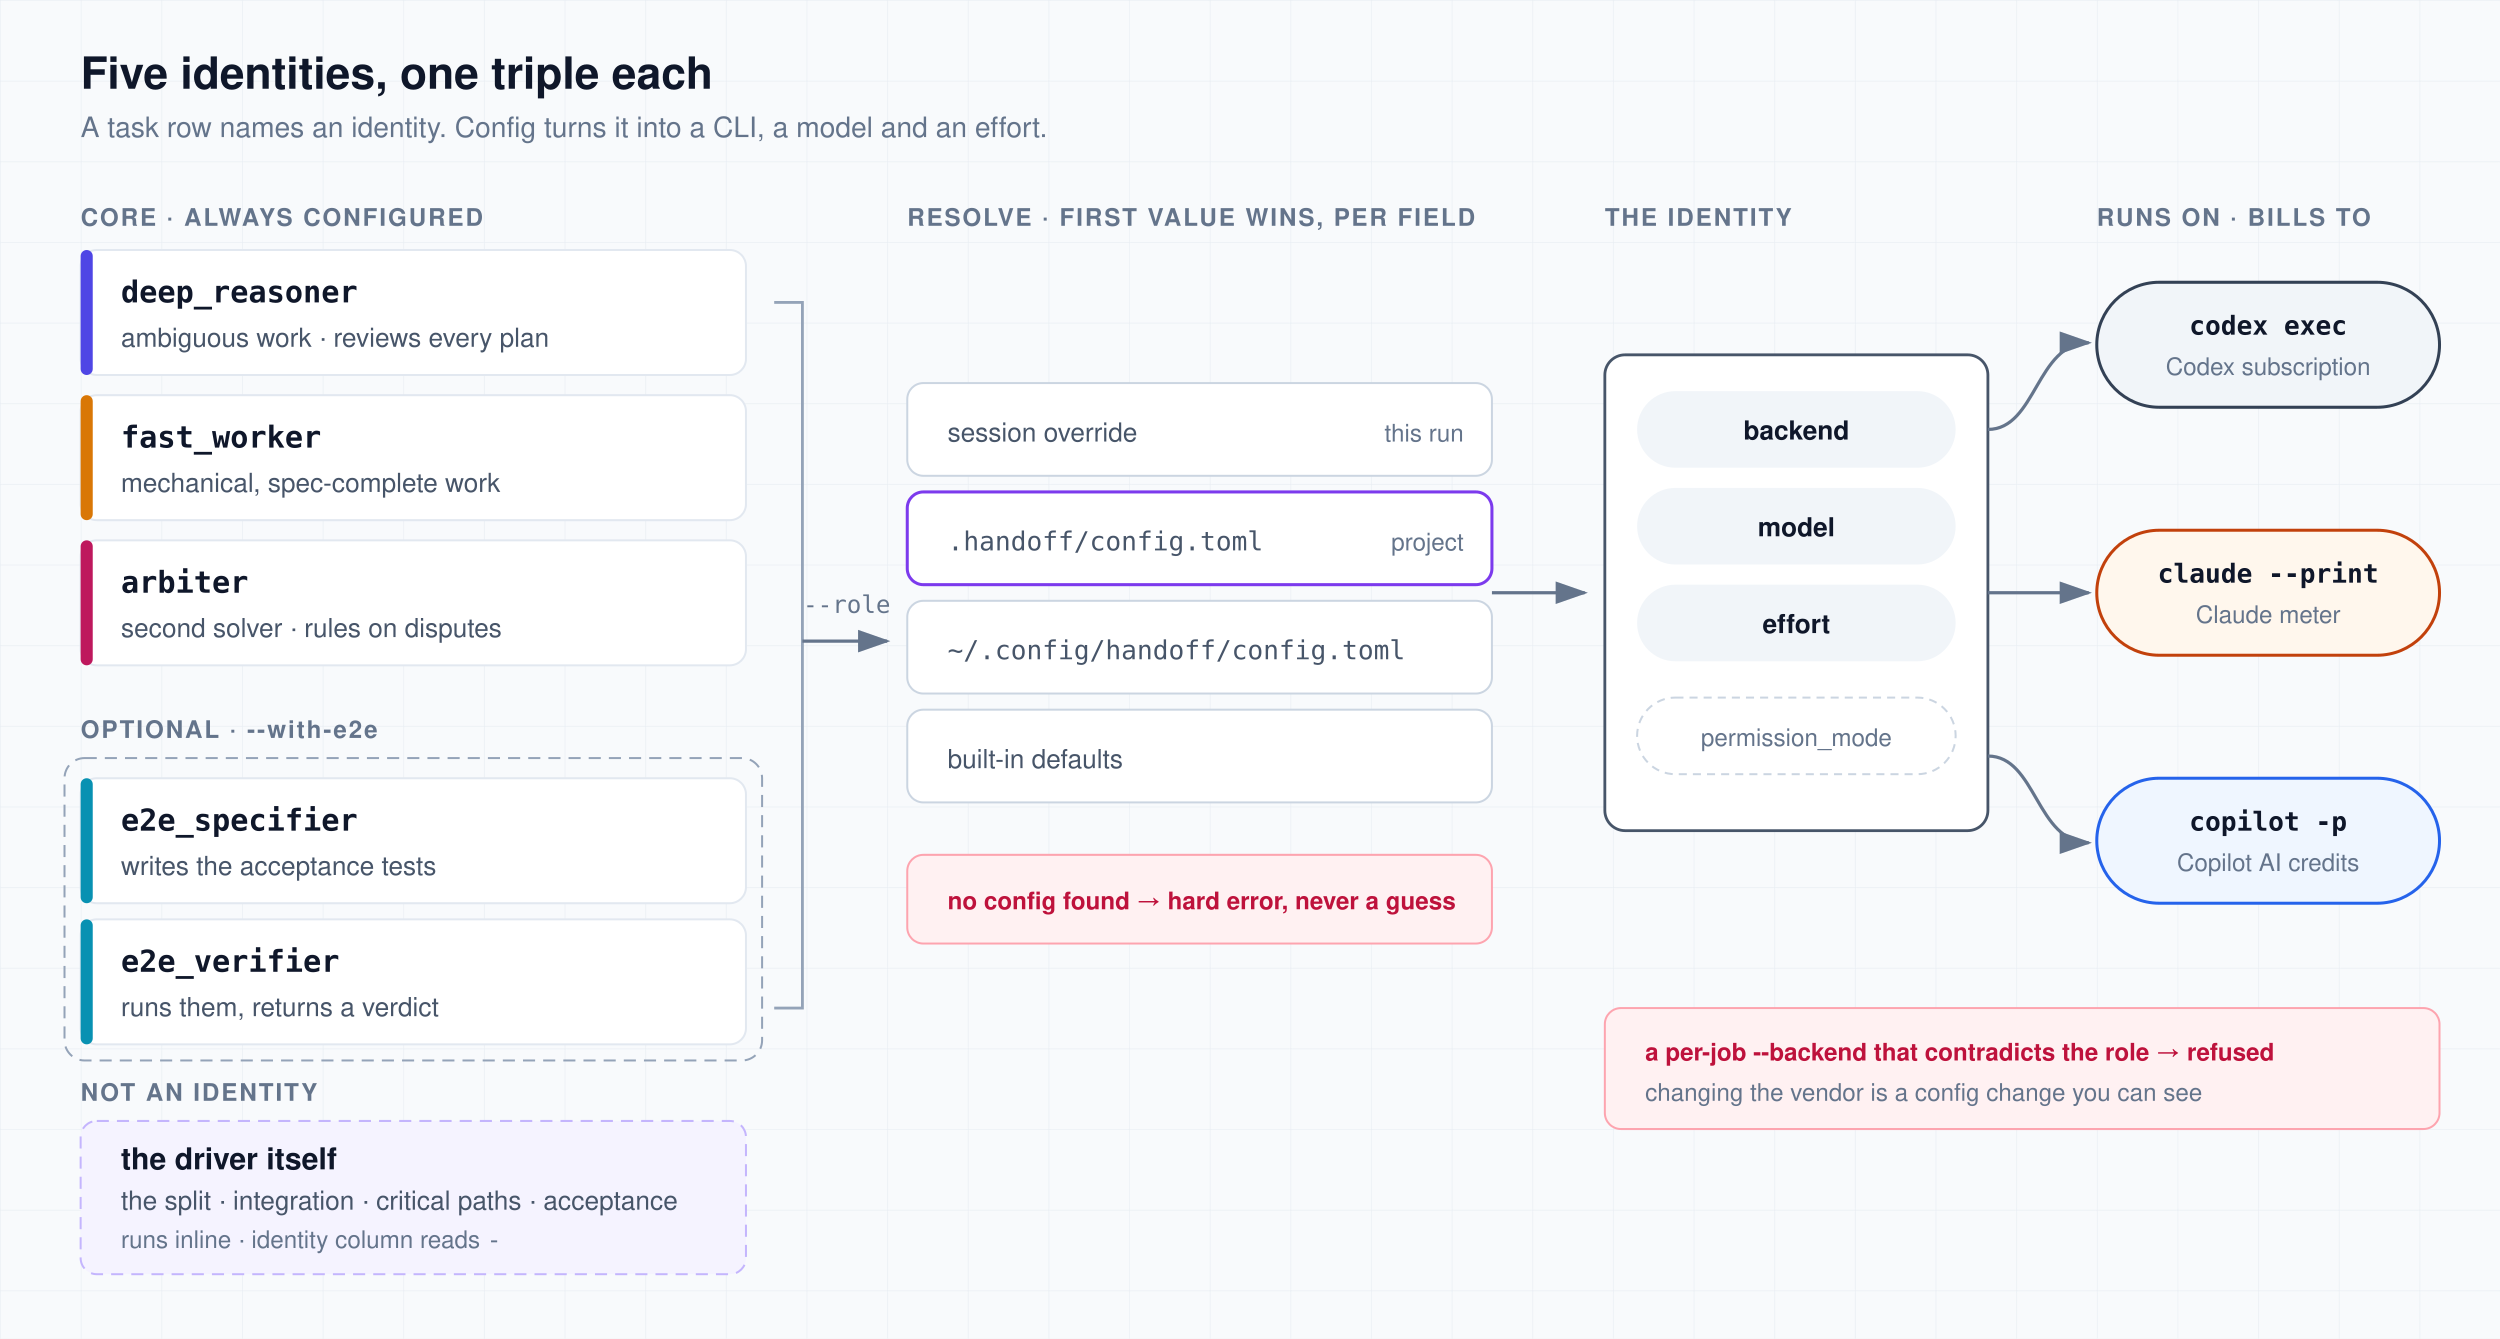
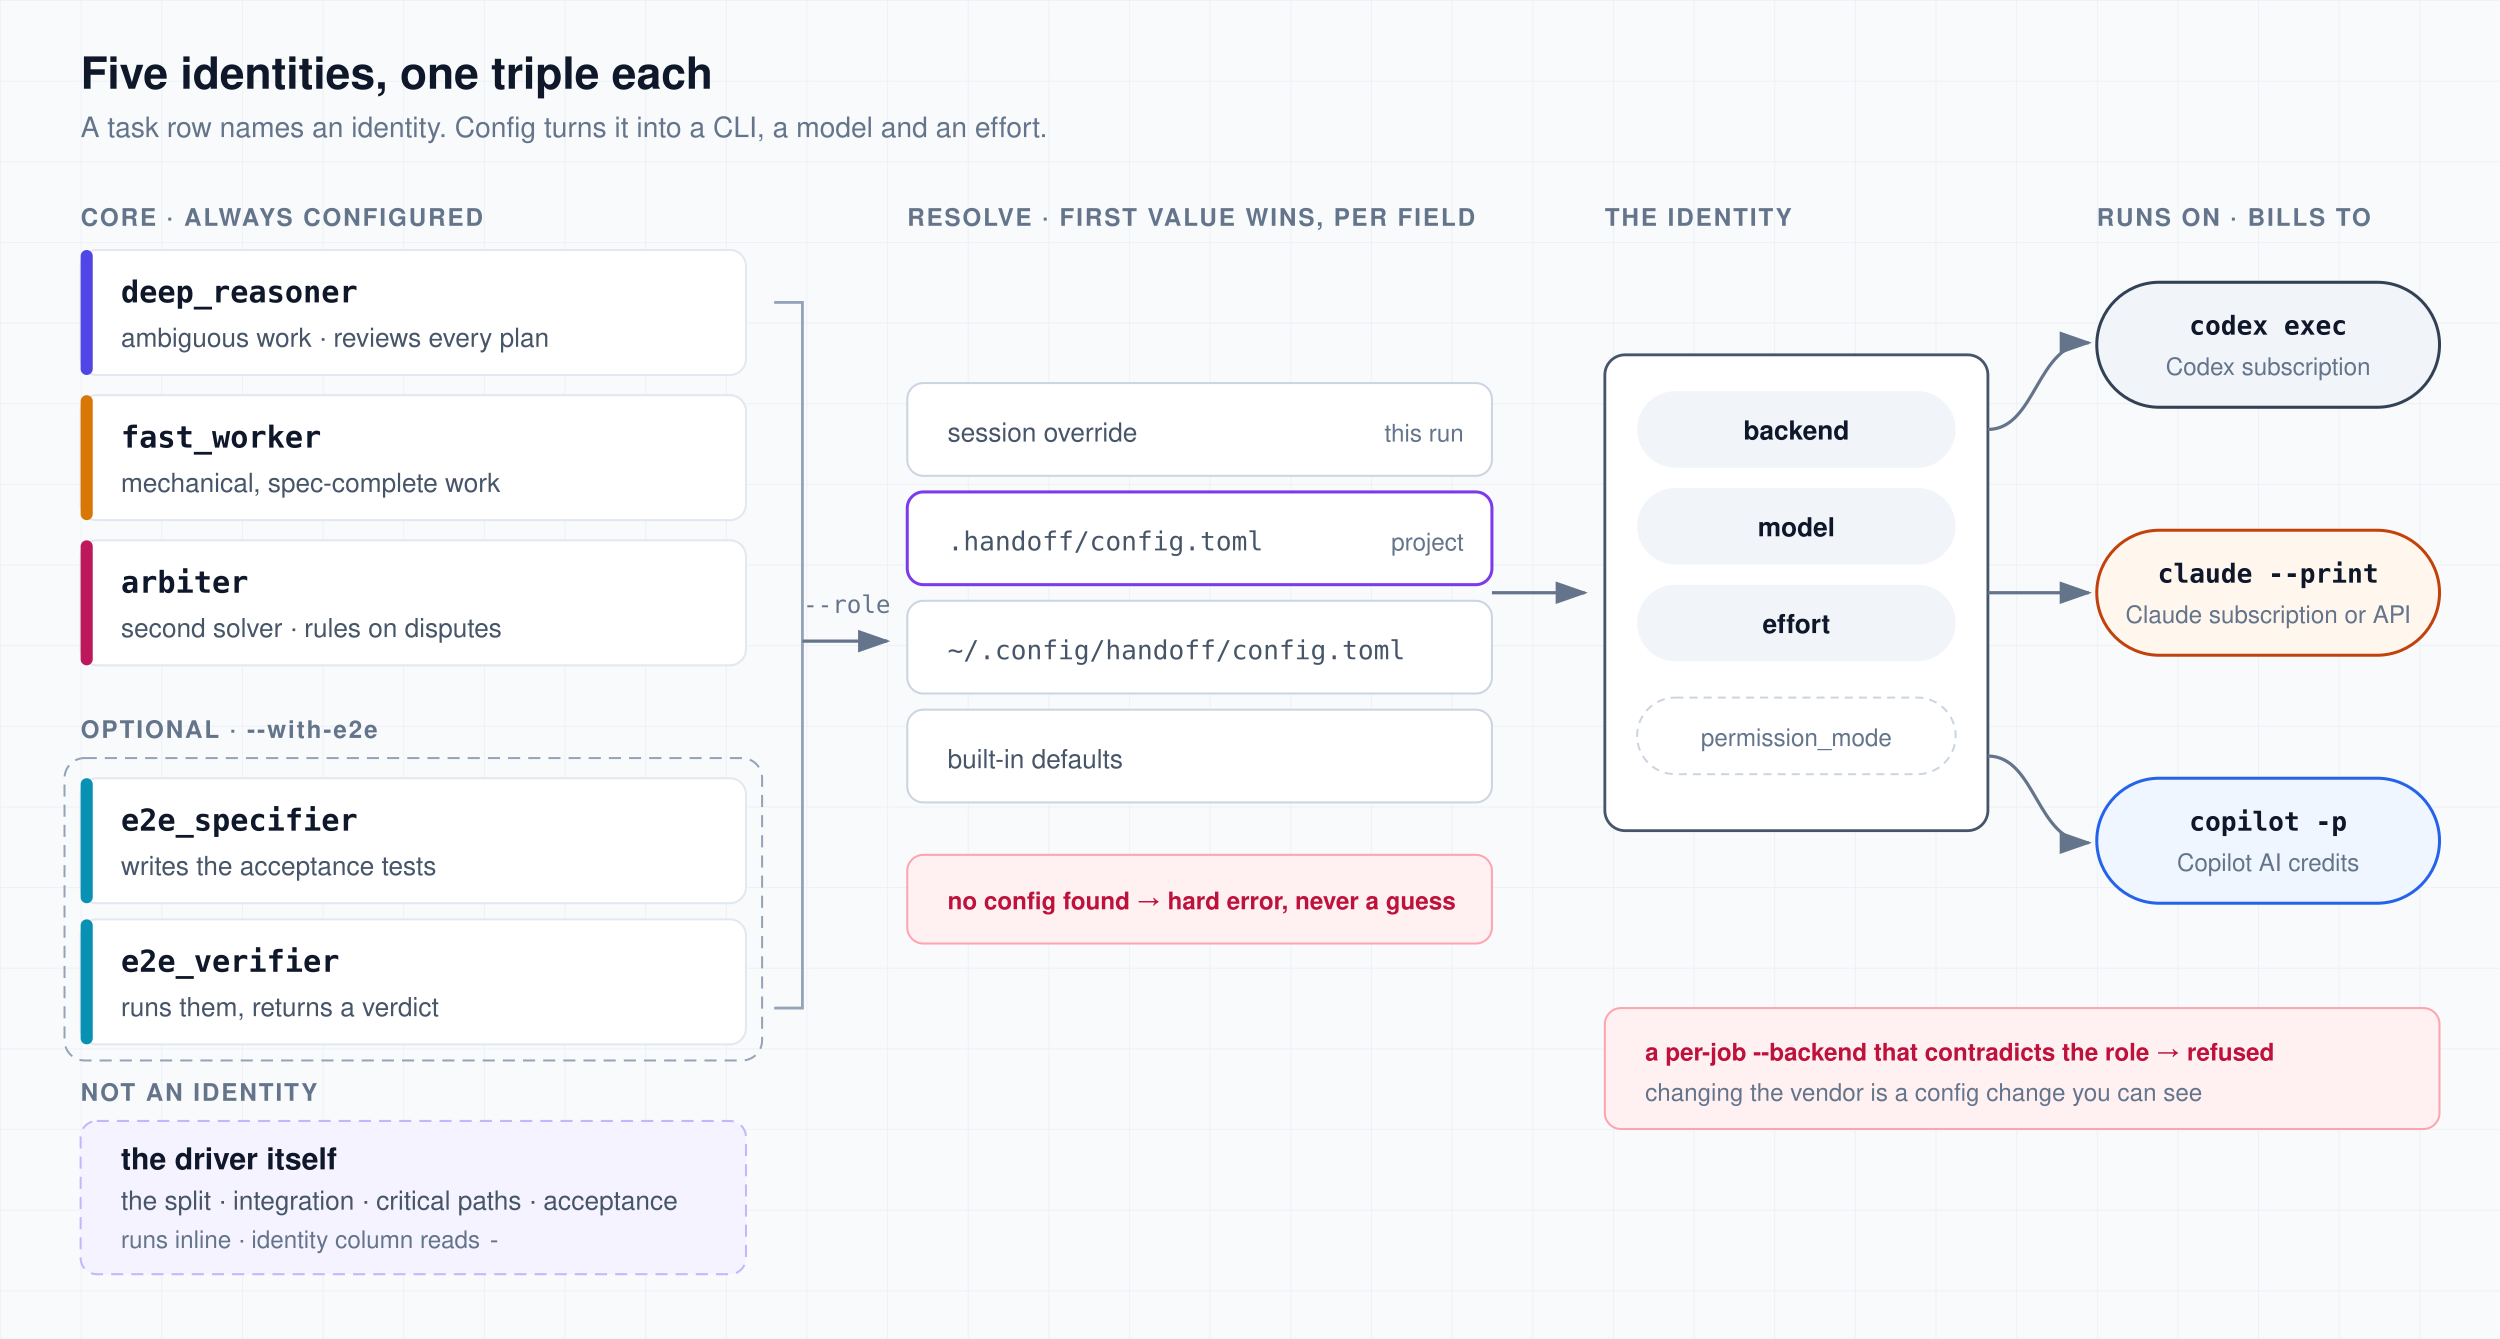
<svg xmlns="http://www.w3.org/2000/svg" viewBox="0 0 1240 664">
  <style>
    text { font-family: -apple-system, BlinkMacSystemFont, "Segoe UI", Helvetica, Arial, sans-serif; fill: #0f172a; }
    .m { font-family: "SF Mono", Menlo, Consolas, ui-monospace, monospace; }
    .title { font-size: 22px; font-weight: 700; }
    .sub { font-size: 14px; fill: #64748b; }
    .group { font-size: 12px; font-weight: 700; fill: #64748b; letter-spacing: 0.08em; }
    .name { font-size: 15px; font-weight: 700; }
    .line { font-size: 13px; fill: #475569; }
    .small { font-size: 12px; fill: #64748b; }
    .chip { font-size: 13px; font-weight: 600; }
    .stop { font-size: 12px; font-weight: 600; fill: #be123c; }
  </style>
  <defs>
    <pattern id="grid" width="40" height="40" patternUnits="userSpaceOnUse">
      <path d="M 40 0 L 0 0 0 40" fill="none" stroke="#e6ebf2" stroke-width="0.5" />
    </pattern>
    <marker id="arrow" markerWidth="10" markerHeight="7" refX="9" refY="3.5" orient="auto">
      <polygon points="0 0, 10 3.5, 0 7" fill="#64748b" />
    </marker>
  </defs>
  <rect width="1240" height="664" fill="#f8fafc" />
  <rect width="1240" height="664" fill="url(#grid)" />
  <text x="40" y="44" class="title">Five identities, one triple each</text>
  <text x="40" y="68" class="sub">A task row names an identity. Config turns it into a CLI, a model and an effort.</text>
  <text x="40" y="112" class="group">CORE · ALWAYS CONFIGURED</text>
  <rect x="40" y="124" width="330" height="62" rx="8" fill="#ffffff" stroke="#e2e8f0" />
  <rect x="40" y="124" width="6" height="62" rx="3" fill="#4f46e5" />
  <text x="60" y="150" class="name m" fill="#4f46e5">deep_reasoner</text>
  <text x="60" y="172" class="line">ambiguous work · reviews every plan</text>
  <rect x="40" y="196" width="330" height="62" rx="8" fill="#ffffff" stroke="#e2e8f0" />
  <rect x="40" y="196" width="6" height="62" rx="3" fill="#d97706" />
  <text x="60" y="222" class="name m" fill="#b45309">fast_worker</text>
  <text x="60" y="244" class="line">mechanical, spec-complete work</text>
  <rect x="40" y="268" width="330" height="62" rx="8" fill="#ffffff" stroke="#e2e8f0" />
  <rect x="40" y="268" width="6" height="62" rx="3" fill="#be185d" />
  <text x="60" y="294" class="name m" fill="#be185d">arbiter</text>
  <text x="60" y="316" class="line">second solver · rules on disputes</text>
  <text x="40" y="366" class="group">OPTIONAL · --with-e2e</text>
  <rect x="32" y="376" width="346" height="150" rx="10" fill="none" stroke="#94a3b8" stroke-dasharray="6,4" />
  <rect x="40" y="386" width="330" height="62" rx="8" fill="#ffffff" stroke="#e2e8f0" />
  <rect x="40" y="386" width="6" height="62" rx="3" fill="#0891b2" />
  <text x="60" y="412" class="name m" fill="#0e7490">e2e_specifier</text>
  <text x="60" y="434" class="line">writes the acceptance tests</text>
  <rect x="40" y="456" width="330" height="62" rx="8" fill="#ffffff" stroke="#e2e8f0" />
  <rect x="40" y="456" width="6" height="62" rx="3" fill="#0891b2" />
  <text x="60" y="482" class="name m" fill="#0e7490">e2e_verifier</text>
  <text x="60" y="504" class="line">runs them, returns a verdict</text>
  <text x="40" y="546" class="group">NOT AN IDENTITY</text>
  <rect x="40" y="556" width="330" height="76" rx="8" fill="#f5f3ff" stroke="#c4b5fd" stroke-dasharray="6,4" />
  <text x="60" y="580" class="name" fill="#6d28d9">the driver itself</text>
  <text x="60" y="600" class="line">the split · integration · critical paths · acceptance</text>
  <text x="60" y="619" class="small">runs inline · identity column reads <tspan class="m">-</tspan>
  </text>
  <path d="M 384 150 H 398 V 500 H 384" fill="none" stroke="#94a3b8" stroke-width="1.4" />
  <line x1="398" y1="318" x2="440" y2="318" stroke="#64748b" stroke-width="1.6" marker-end="url(#arrow)" />
  <text x="420" y="304" class="small m" text-anchor="middle">--role</text>
  <text x="450" y="112" class="group">RESOLVE · FIRST VALUE WINS, PER FIELD</text>
  <rect x="450" y="190" width="290" height="46" rx="8" fill="#ffffff" stroke="#cbd5e1" />
  <text x="470" y="219" class="line">session override</text>
  <rect x="450" y="244" width="290" height="46" rx="8" fill="#ffffff" stroke="#7c3aed" stroke-width="1.5" />
  <text x="470" y="273" class="line m" fill="#0f172a">.handoff/config.toml</text>
  <rect x="450" y="298" width="290" height="46" rx="8" fill="#ffffff" stroke="#cbd5e1" />
  <text x="470" y="327" class="line m" fill="#0f172a">~/.config/handoff/config.toml</text>
  <rect x="450" y="352" width="290" height="46" rx="8" fill="#ffffff" stroke="#cbd5e1" />
  <text x="470" y="381" class="line">built-in defaults</text>
  <text x="726" y="273" class="small" text-anchor="end">project</text>
  <text x="726" y="219" class="small" text-anchor="end">this run</text>
  <rect x="450" y="424" width="290" height="44" rx="8" fill="#fff1f2" stroke="#fda4af" />
  <text x="470" y="451" class="stop">no config found → hard error, never a guess</text>
  <line x1="740" y1="294" x2="786" y2="294" stroke="#64748b" stroke-width="1.6" marker-end="url(#arrow)" />
  <text x="796" y="112" class="group">THE IDENTITY</text>
  <rect x="796" y="176" width="190" height="236" rx="10" fill="#ffffff" stroke="#475569" stroke-width="1.4" />
  <rect x="812" y="194" width="158" height="38" rx="19" fill="#f1f5f9" />
  <text x="891" y="218" class="chip" text-anchor="middle">backend</text>
  <rect x="812" y="242" width="158" height="38" rx="19" fill="#f1f5f9" />
  <text x="891" y="266" class="chip" text-anchor="middle">model</text>
  <rect x="812" y="290" width="158" height="38" rx="19" fill="#f1f5f9" />
  <text x="891" y="314" class="chip" text-anchor="middle">effort</text>
  <rect x="812" y="346" width="158" height="38" rx="19" fill="#ffffff" stroke="#cbd5e1" stroke-dasharray="4,3" />
  <text x="891" y="370" class="small" text-anchor="middle">permission_mode</text>
  <path d="M 986 213 C 1010 213, 1010 170, 1036 170" fill="none" stroke="#64748b" stroke-width="1.6" marker-end="url(#arrow)" />
  <line x1="986" y1="294" x2="1036" y2="294" stroke="#64748b" stroke-width="1.6" marker-end="url(#arrow)" />
  <path d="M 986 375 C 1010 375, 1010 418, 1036 418" fill="none" stroke="#64748b" stroke-width="1.6" marker-end="url(#arrow)" />
  <text x="1040" y="112" class="group">RUNS ON · BILLS TO</text>
  <rect x="1040" y="140" width="170" height="62" rx="31" fill="#f1f5f9" stroke="#334155" stroke-width="1.5" />
  <text x="1125" y="166" class="chip m" fill="#334155" text-anchor="middle">codex exec</text>
  <text x="1125" y="186" class="small" text-anchor="middle">Codex subscription</text>
  <rect x="1040" y="263" width="170" height="62" rx="31" fill="#fff7ed" stroke="#c2410c" stroke-width="1.5" />
  <text x="1125" y="289" class="chip m" fill="#c2410c" text-anchor="middle">claude --print</text>
-   <text x="1125" y="309" class="small" text-anchor="middle">Claude meter</text>
+   <text x="1125" y="309" class="small" font-size="11" text-anchor="middle">Claude subscription or API</text>
  <rect x="1040" y="386" width="170" height="62" rx="31" fill="#eff6ff" stroke="#2563eb" stroke-width="1.5" />
  <text x="1125" y="412" class="chip m" fill="#1d4ed8" text-anchor="middle">copilot -p</text>
  <text x="1125" y="432" class="small" text-anchor="middle">Copilot AI credits</text>
  <rect x="796" y="500" width="414" height="60" rx="8" fill="#fff1f2" stroke="#fda4af" />
  <text x="816" y="526" class="stop">a per-job --backend that contradicts the role → refused</text>
  <text x="816" y="546" class="small">changing the vendor is a config change you can see</text>
</svg>
